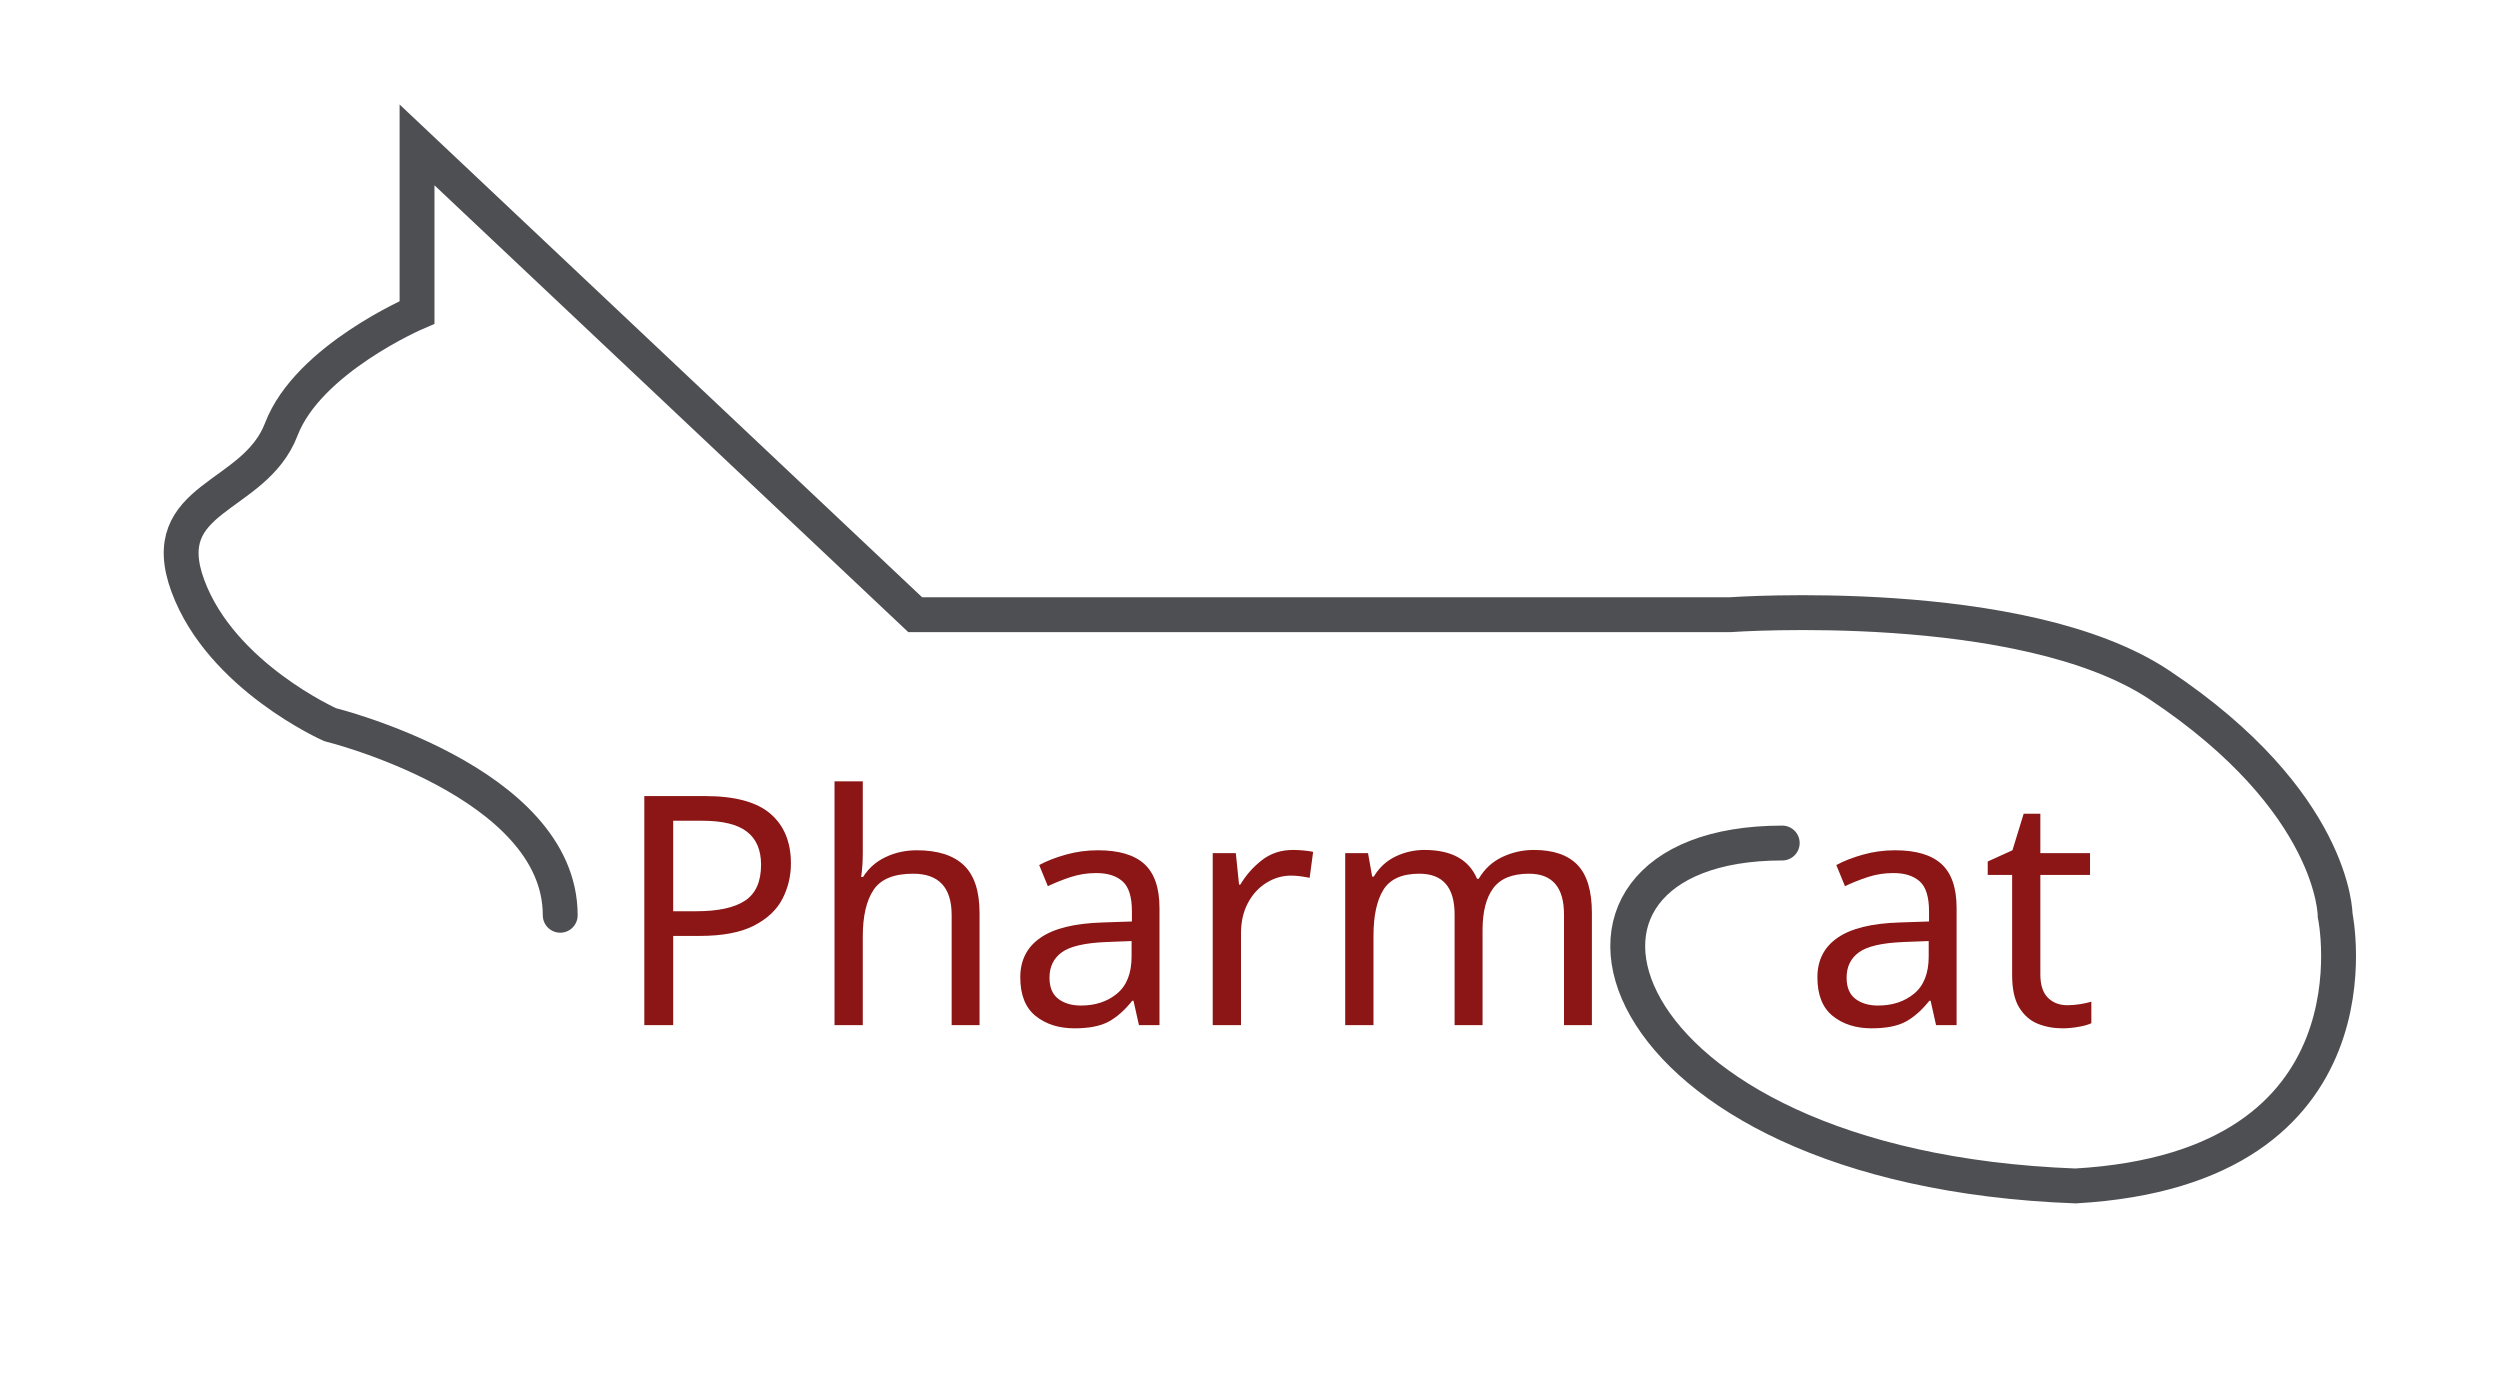
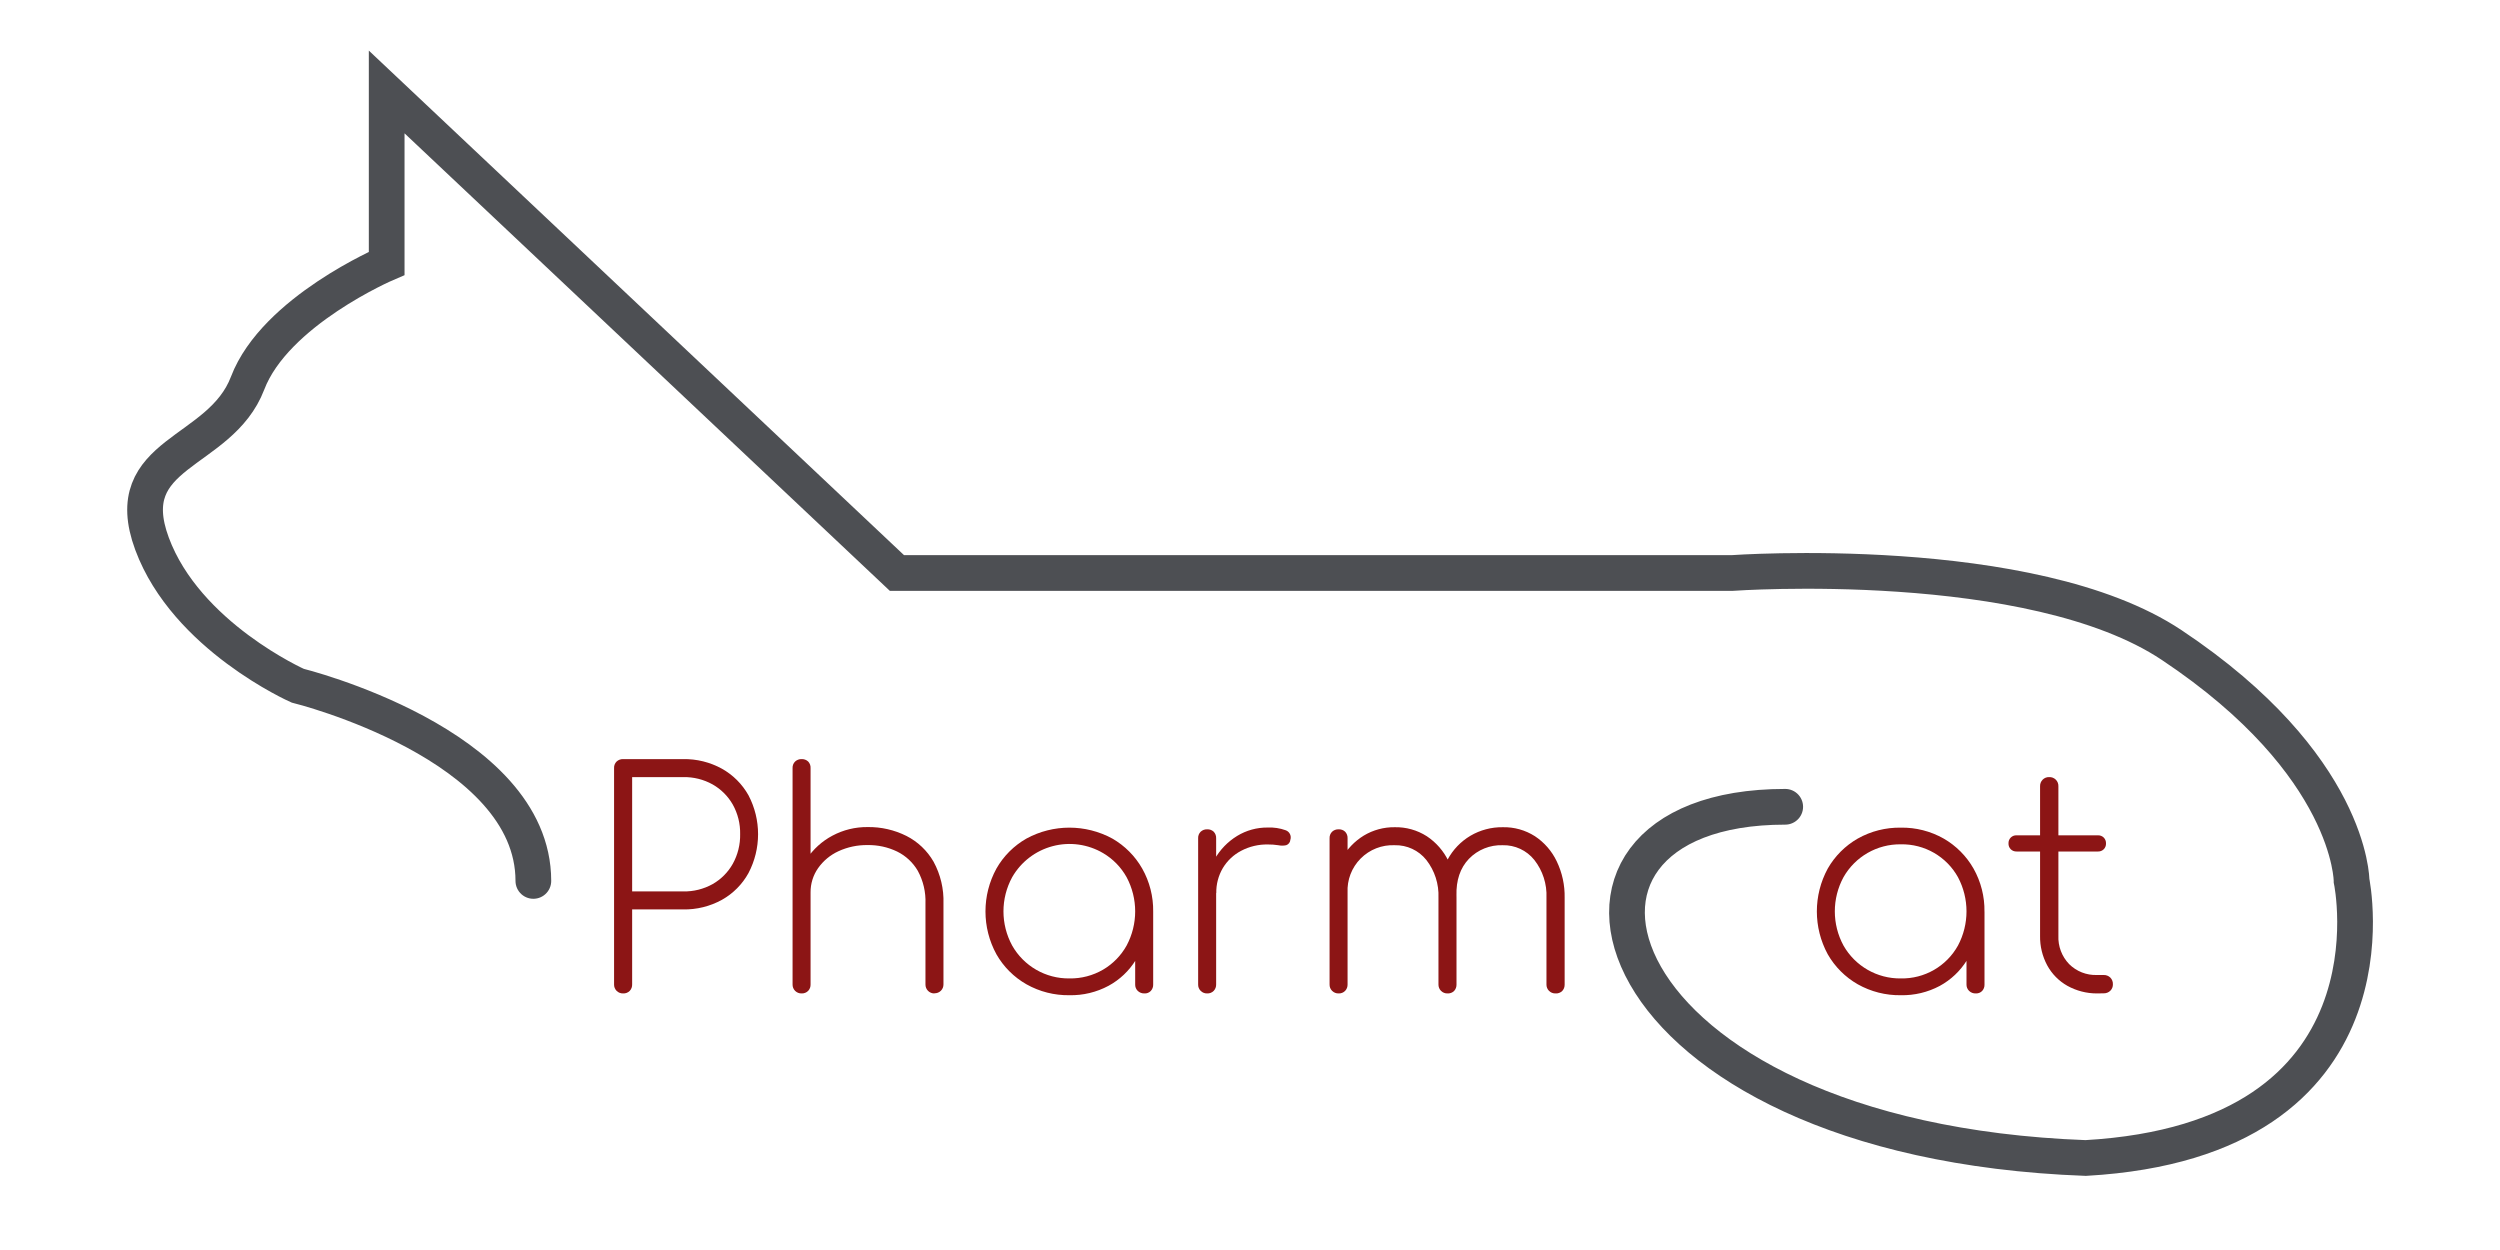
- <svg xmlns="http://www.w3.org/2000/svg" width="717px" height="400px" viewBox="0 0 717 400" version="1.1">
-   <defs />
-   <g id="Page-1" stroke="none" stroke-width="1" fill="none" fill-rule="evenodd">
-     <g id="PharmCAT-Logo" transform="translate(-31, -657)">
-       <g id="V4" transform="translate(31, 657)">
-         <path d="M160.672,262.5 C160.672,224.097 94.677,207.831 94.677,207.831 C94.677,207.831 63.488,194.003 53.897,168.071 C44.306,142.14 72.981,143.303 80.673,123.127 C88.365,102.95 119.607,89.595 119.607,89.595 L119.607,41.558 L262.473,176.288 L496.277,176.288 C496.277,176.288 580.105,170.314 619.355,196.461 C669.721,230.015 669.721,262.5 669.721,262.5 C669.721,262.5 684.96,335.013 595.266,340.127 C457.419,335.013 432.454,241.782 511.143,241.782" id="Path-4" stroke="#4D4F53" stroke-width="10" stroke-linecap="round" />
-         <text id="at" font-family="Comfortaa" font-size="92" font-weight="normal" fill="#8C1515">
-           <tspan x="516.997" y="294">at</tspan>
-         </text>
-         <text id="Pharm" font-family="Comfortaa" font-size="92" font-weight="normal" fill="#8C1515">
-           <tspan x="175.869" y="294">Pharm</tspan>
-         </text>
-       </g>
+ <svg xmlns="http://www.w3.org/2000/svg" viewBox="0 0 700 350">
+   <path d="M149.34,246.66c0-38.41-66-54.67-66-54.67s-31.19-13.83-40.78-39.76,19.08-24.77,26.77-44.95,38.94-33.53,38.94-33.53v-48L251.14,160.44H485s83.83-6,123.08,20.18c50.36,33.55,50.36,66,50.36,66s15.24,72.51-74.45,77.62c-137.85-5.11-162.81-98.34-84.13-98.34" fill="none" stroke="#4d4f53" stroke-linecap="round" stroke-width="10" />
+   <g style="isolation:isolate">
+     <g style="isolation:isolate">
+       <path d="M532.23,278.66a23.82,23.82,0,0,1-12.06-3.06,22.57,22.57,0,0,1-8.4-8.4,25.12,25.12,0,0,1,0-24,22.57,22.57,0,0,1,8.4-8.4,23.82,23.82,0,0,1,12.06-3.06,23.55,23.55,0,0,1,12,3.06,22.61,22.61,0,0,1,8.36,8.4,23.82,23.82,0,0,1,3.06,12.06l-2.1,3.35a19,19,0,0,1-2.81,10.25,20.44,20.44,0,0,1-7.6,7.19A22.23,22.23,0,0,1,532.23,278.66Zm0-4.7a17.9,17.9,0,0,0,16-9.2,20.37,20.37,0,0,0,0-19.15,17.9,17.9,0,0,0-16-9.2,18.18,18.18,0,0,0-16.05,9.2,20.08,20.08,0,0,0,0,19.15,18.18,18.18,0,0,0,16.05,9.2Zm21,4.2a2.52,2.52,0,0,1-1.89-.72,2.41,2.41,0,0,1-.72-1.8V260.27l1.6-5h3.44v20.41a2.49,2.49,0,0,1-.67,1.8A2.29,2.29,0,0,1,553.23,278.16Z" fill="#8c1515" />
+       <path d="M564.65,238.42a2.22,2.22,0,0,1-1.64-.63,2.18,2.18,0,0,1-.63-1.63,2.16,2.16,0,0,1,2.27-2.27h22.77a2.2,2.2,0,0,1,1.63.63,2.22,2.22,0,0,1,.63,1.64,2.16,2.16,0,0,1-2.26,2.26Zm22.43,39.74a17,17,0,0,1-8.23-2.14,14.54,14.54,0,0,1-5.63-5.72,16.85,16.85,0,0,1-2-8.27V220.2a2.52,2.52,0,0,1,.72-1.89,2.41,2.41,0,0,1,1.8-.72,2.47,2.47,0,0,1,2.61,2.61V262a10.81,10.81,0,0,0,3,7.94,10.51,10.51,0,0,0,7.81,3.06H589a2.56,2.56,0,0,1,1.89.72,2.52,2.52,0,0,1,.72,1.89,2.41,2.41,0,0,1-.72,1.8,2.56,2.56,0,0,1-1.89.72Z" fill="#8c1515" />
+     </g>
+   </g>
+   <g style="isolation:isolate">
+     <g style="isolation:isolate">
+       <path d="M174.46,278.16a2.45,2.45,0,0,1-2.52-2.52V215.07a2.41,2.41,0,0,1,.71-1.84,2.54,2.54,0,0,1,1.81-.68h16.8a21.73,21.73,0,0,1,10.88,2.69,19.36,19.36,0,0,1,7.43,7.43,23.43,23.43,0,0,1,0,21.8,19.22,19.22,0,0,1-7.43,7.48,21.73,21.73,0,0,1-10.88,2.69H177v21a2.49,2.49,0,0,1-.67,1.8A2.42,2.42,0,0,1,174.46,278.16ZM177,249.6h14.28a16.27,16.27,0,0,0,8.27-2.06,15,15,0,0,0,5.63-5.67,16.53,16.53,0,0,0,2.06-8.32,16.29,16.29,0,0,0-2.06-8.27,15.06,15.06,0,0,0-5.63-5.63,16.27,16.27,0,0,0-8.27-2.06H177Z" fill="#8c1515" />
+       <path d="M224.44,258a2.45,2.45,0,0,1-2.52-2.52V215.07a2.41,2.41,0,0,1,.71-1.84,2.54,2.54,0,0,1,1.81-.68,2.51,2.51,0,0,1,1.85.68,2.46,2.46,0,0,1,.67,1.84v40.41a2.49,2.49,0,0,1-.67,1.8A2.42,2.42,0,0,1,224.44,258Zm0,20.16a2.45,2.45,0,0,1-2.52-2.52V234.73a2.45,2.45,0,0,1,.71-1.85,2.53,2.53,0,0,1,1.81-.67,2.32,2.32,0,0,1,2.52,2.52v40.91a2.49,2.49,0,0,1-.67,1.8A2.42,2.42,0,0,1,224.44,278.16Zm37.21,0a2.46,2.46,0,0,1-2.52-2.52V253a17.74,17.74,0,0,0-2.14-9.16,13.68,13.68,0,0,0-5.8-5.41,18.31,18.31,0,0,0-8.27-1.81,18.84,18.84,0,0,0-8.15,1.72,14.23,14.23,0,0,0-5.71,4.75,11.65,11.65,0,0,0-2.1,6.8h-4.2a18.67,18.67,0,0,1,3.11-9.36,19.69,19.69,0,0,1,7.22-6.55,20.4,20.4,0,0,1,9.83-2.4,23.52,23.52,0,0,1,10.88,2.48,18.35,18.35,0,0,1,7.6,7.22A22.9,22.9,0,0,1,264.17,253v22.6a2.45,2.45,0,0,1-2.52,2.52Z" fill="#8c1515" />
+       <path d="M299.45,278.66a23.75,23.75,0,0,1-12.05-3.06,22.43,22.43,0,0,1-8.4-8.4,25,25,0,0,1,0-24,22.43,22.43,0,0,1,8.4-8.4,25.18,25.18,0,0,1,24.06,0,22.54,22.54,0,0,1,8.36,8.4,23.82,23.82,0,0,1,3.07,12.06l-2.1,3.35A19,19,0,0,1,318,268.83a20.36,20.36,0,0,1-7.6,7.19A22.23,22.23,0,0,1,299.45,278.66Zm0-4.7a18.11,18.11,0,0,0,9.45-2.48,17.9,17.9,0,0,0,6.55-6.72,20.3,20.3,0,0,0,0-19.15,17.9,17.9,0,0,0-6.55-6.72,18.52,18.52,0,0,0-25.49,6.72,20,20,0,0,0,0,19.15,18.15,18.15,0,0,0,16,9.2Zm21,4.2a2.56,2.56,0,0,1-1.89-.72,2.4,2.4,0,0,1-.71-1.8V260.27l1.59-5h3.45v20.41a2.5,2.5,0,0,1-.68,1.8A2.28,2.28,0,0,1,320.45,278.16Z" fill="#8c1515" />
+       <path d="M338,278.16a2.43,2.43,0,0,1-1.81-.72,2.4,2.4,0,0,1-.71-1.8V234.73a2.41,2.41,0,0,1,.71-1.85,2.52,2.52,0,0,1,1.81-.67,2.48,2.48,0,0,1,1.84.67,2.51,2.51,0,0,1,.68,1.85v40.91a2.5,2.5,0,0,1-.68,1.8A2.4,2.4,0,0,1,338,278.16Zm-.84-28.06a22.65,22.65,0,0,1,2.94-9.53,18.15,18.15,0,0,1,6.3-6.51,16.11,16.11,0,0,1,8.56-2.35,13.08,13.08,0,0,1,5,.75,2.13,2.13,0,0,1,1.34,2.69,1.72,1.72,0,0,1-1.17,1.51,5.3,5.3,0,0,1-2.23,0,18.27,18.27,0,0,0-2.9-.21,15.44,15.44,0,0,0-7.47,1.77,13,13,0,0,0-5.13,4.83,13.31,13.31,0,0,0-1.84,7Z" fill="#8c1515" />
+       <path d="M374.8,278.16a2.45,2.45,0,0,1-1.81-.72,2.4,2.4,0,0,1-.71-1.8V234.73a2.41,2.41,0,0,1,.71-1.85,2.53,2.53,0,0,1,1.81-.67,2.46,2.46,0,0,1,1.84.67,2.51,2.51,0,0,1,.68,1.85v40.91a2.5,2.5,0,0,1-.68,1.8A2.38,2.38,0,0,1,374.8,278.16Zm30.49,0a2.45,2.45,0,0,1-2.52-2.52V251.36a16.09,16.09,0,0,0-3.4-10.58,11,11,0,0,0-8.87-4.12,12.66,12.66,0,0,0-13.18,13.27h-4.2a21.06,21.06,0,0,1,2.56-9.49,17.45,17.45,0,0,1,6.17-6.47,16.39,16.39,0,0,1,8.65-2.35,16.06,16.06,0,0,1,9,2.52,17.4,17.4,0,0,1,6.09,7,22.57,22.57,0,0,1,2.23,10.25v24.28a2.54,2.54,0,0,1-.67,1.8A2.42,2.42,0,0,1,405.29,278.16Zm30.24,0a2.45,2.45,0,0,1-2.52-2.52V251.36a16,16,0,0,0-3.4-10.58,11,11,0,0,0-8.87-4.12,12.53,12.53,0,0,0-9.45,3.82q-3.65,3.83-3.48,10.29h-5a22,22,0,0,1,2.52-10.08,17.21,17.21,0,0,1,6.38-6.67,17.39,17.39,0,0,1,9.07-2.4,16.06,16.06,0,0,1,9,2.52,17.4,17.4,0,0,1,6.09,7,22.57,22.57,0,0,1,2.23,10.25v24.28a2.54,2.54,0,0,1-.67,1.8A2.42,2.42,0,0,1,435.53,278.16Z" fill="#8c1515" />
    </g>
  </g>
</svg>
